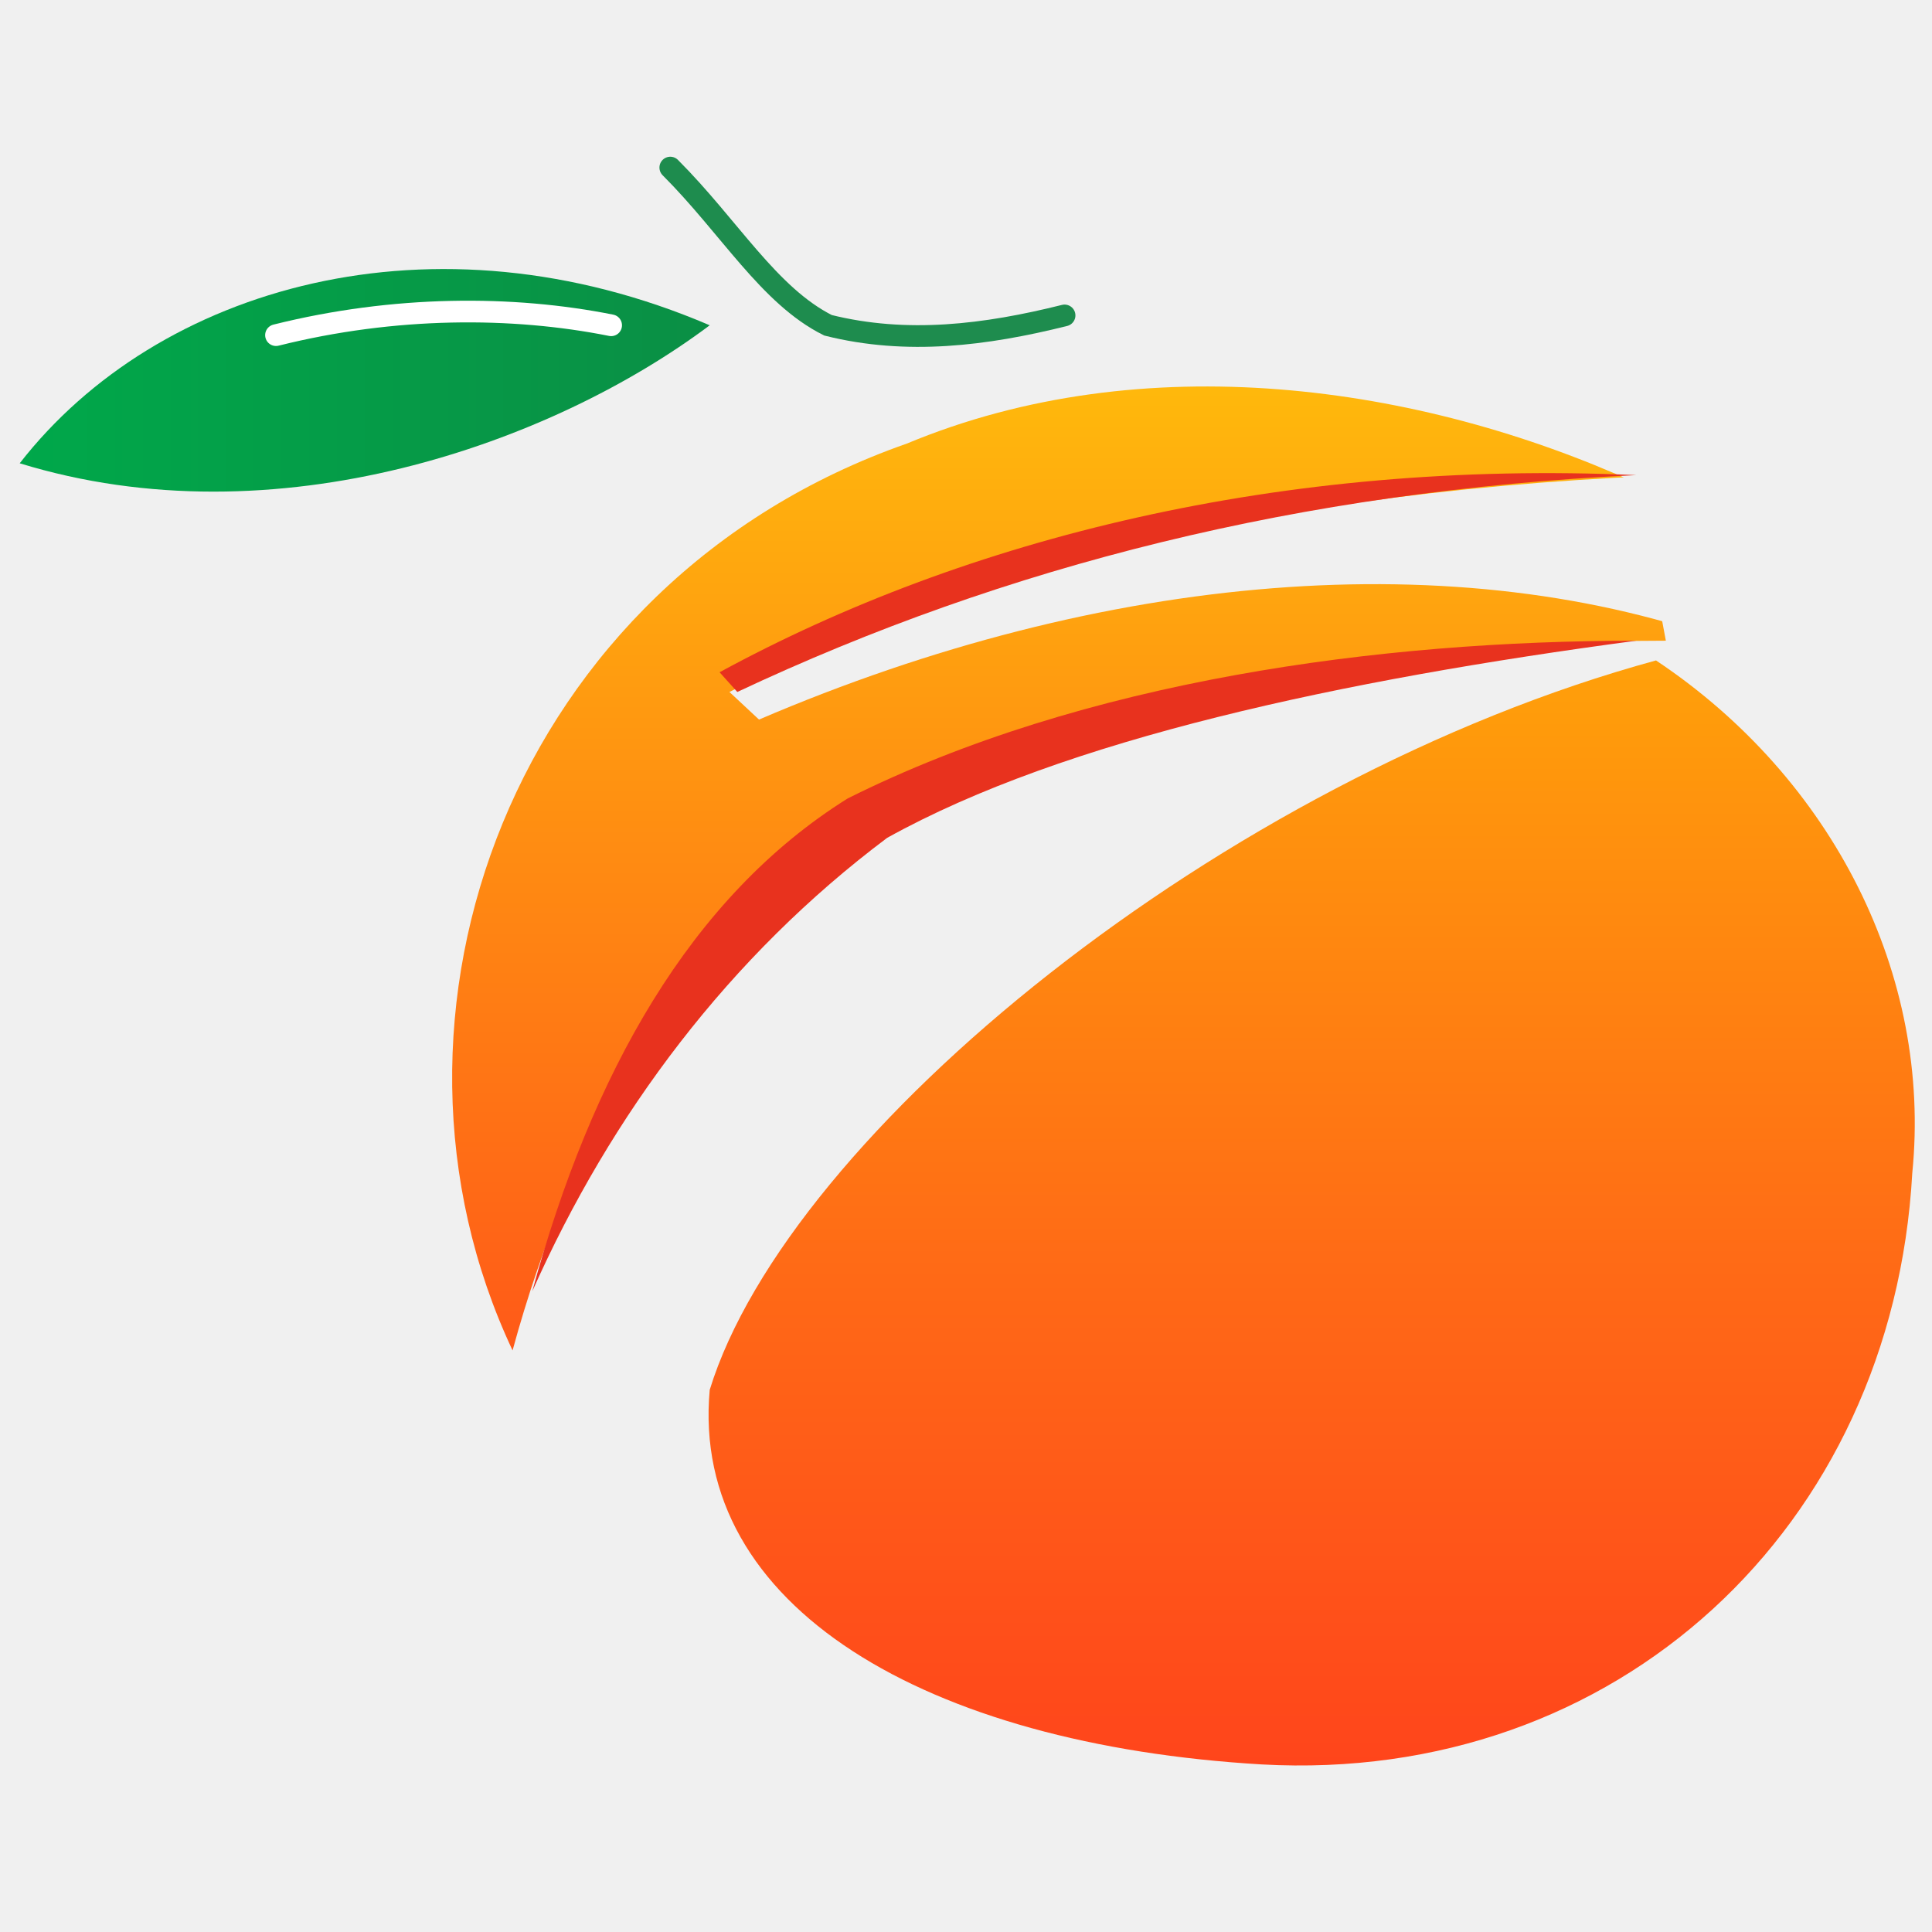
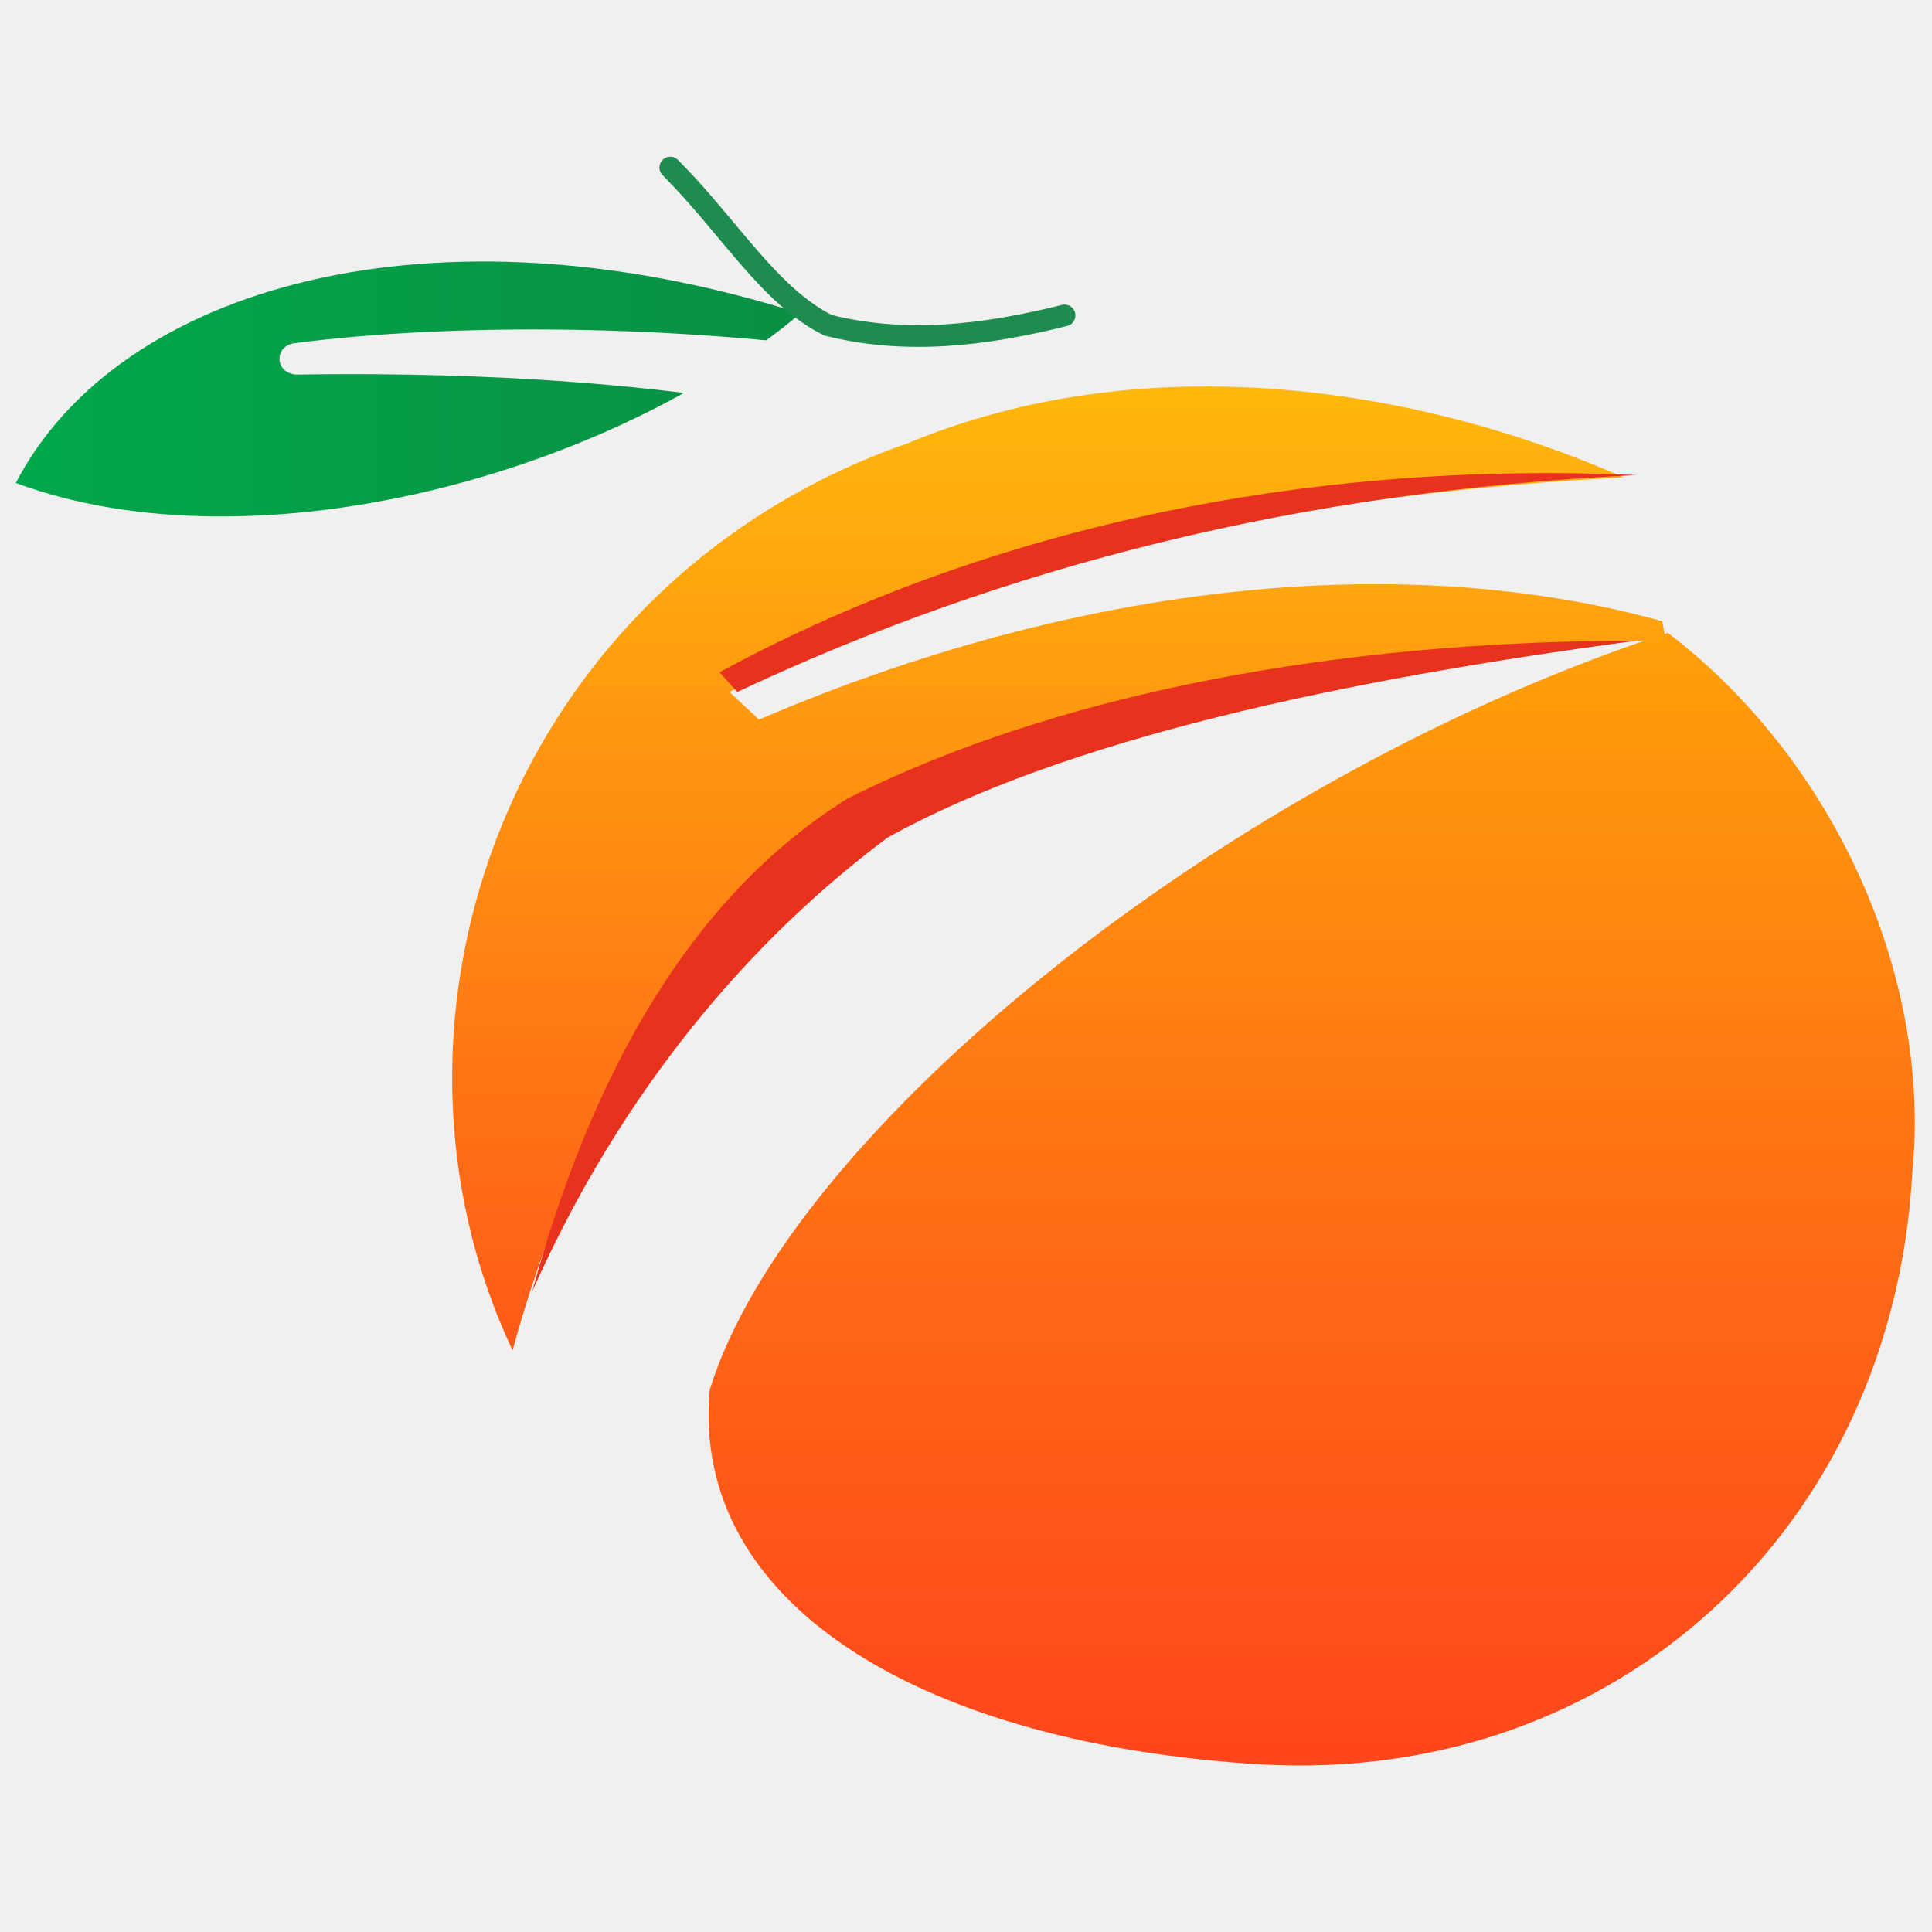
<svg xmlns="http://www.w3.org/2000/svg" viewBox="0 -7.5 98 98">
  <defs>
    <linearGradient id="body" x1="0" y1="0" x2="0" y2="1">
      <stop offset="0" stop-color="#FFA00A" />
      <stop offset="0.55" stop-color="#FF6A16" />
      <stop offset="1" stop-color="#FF451B" />
    </linearGradient>
    <linearGradient id="peel" x1="0" y1="0" x2="0" y2="1">
      <stop offset="0" stop-color="#FFB80C" />
      <stop offset="0.5" stop-color="#FF8A12" />
      <stop offset="1" stop-color="#FF5A18" />
    </linearGradient>
    <linearGradient id="leaf" x1="0" y1="0" x2="1" y2="0">
      <stop offset="0" stop-color="#00A84A" />
      <stop offset="1" stop-color="#0A8F45" />
    </linearGradient>
    <mask id="slit">
      <rect y="-7.5" width="98" height="98" fill="#fff" />
      <path fill="#000" d="M37 27.6 C50 21 66 17 88 16.5 L88 25.2 C74 20 56 21.5 38.5 29 Z" />
    </mask>
+     <mask id="leafcut">
+       <rect y="-7.5" width="98" height="98" fill="#fff" />
+       <path fill="#000" d="M15 9.9 C22 9 32 8.9 42 10.1 L42 13.6 C32 11.6 22 11.4 15 11.5 C13.9 11.4 13.9 10 15 9.9 Z" />
+     </mask>
  </defs>
-   <path fill="url(#body)" d="M36 63 C40 50 62 32 84 26 C93 32 98 42 97 52 C96 70 82 83 64 82 C47 81 35 74 36 63 Z" />
+   <path fill="url(#body)" d="M36 63 C40 50 62 32 84.6 24.6 C93 31 98 42 97 52 C96 70 82 83 64 82 C47 81 35 74 36 63 Z" />
  <path fill="url(#peel)" mask="url(#slit)" d="M26 61 C18 44 26 22 46 15 C58 10 72 12 83 17 L84.5 25 C66 25 50 29 42 35 C34 42 29 50 26 61 Z" />
  <path fill="#E8321E" d="M27 58 C30 47 35 38 43 33 C55 27 70 25 83 25 C68 27 54 30 45 35 C37 41 31 49 27 58 Z" />
  <path fill="#E8321E" d="M36.5 26.6 C49 19.8 65 15.8 83 16.6 C66 17.4 51 21.2 37.4 27.6 Z" />
-   <path fill="url(#leaf)" d="M1 16 C8 7 22 3 36 9 C28 15 14 20 1 16 Z" />
-   <path fill="none" stroke="#fff" stroke-width="1.1" stroke-linecap="round" d="M14 9.5 C20 8 26 8 31 9" />
+   <path fill="url(#leaf)" mask="url(#leafcut)" d="M0.8 17 C6 7 22 2.5 40.6 8.4 C31 16.5 13 21.5 0.8 17 Z" />
  <path fill="none" stroke="#1E8C4E" stroke-width="1.1" stroke-linecap="round" d="M34 1 C37 4 39 7.5 42 9 C46 10 50 9.5 54 8.5" />
</svg>
